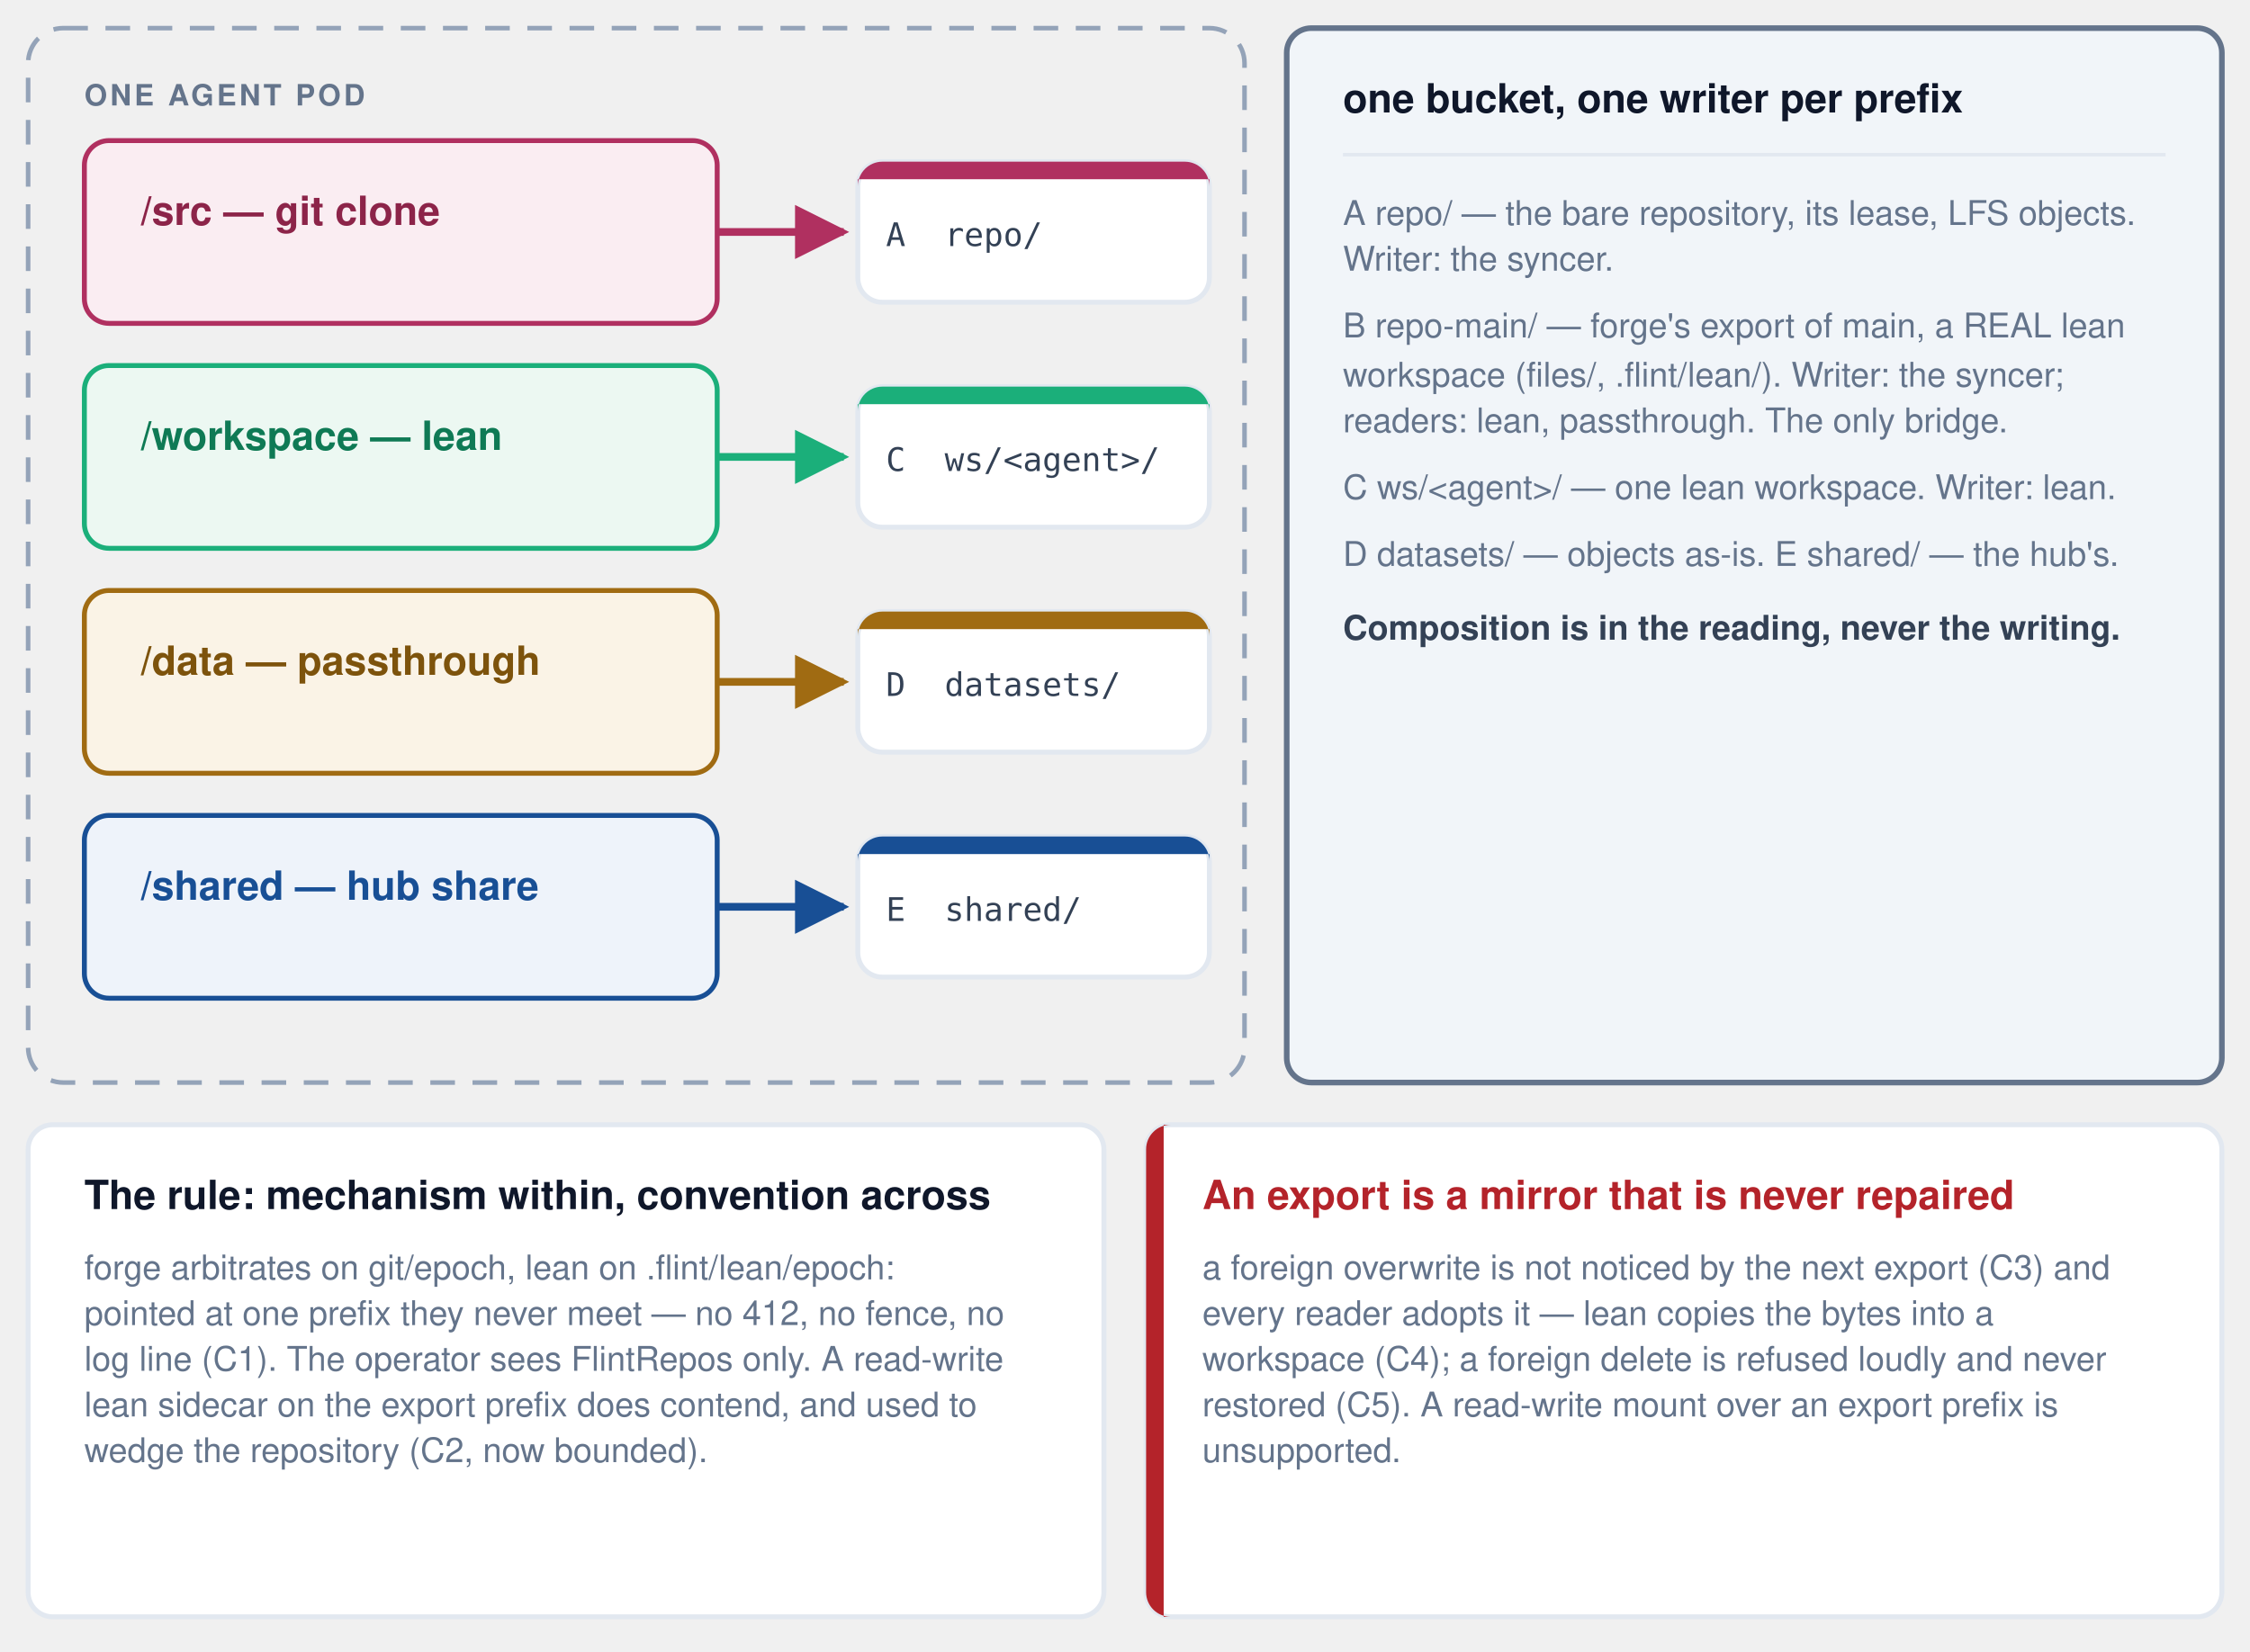
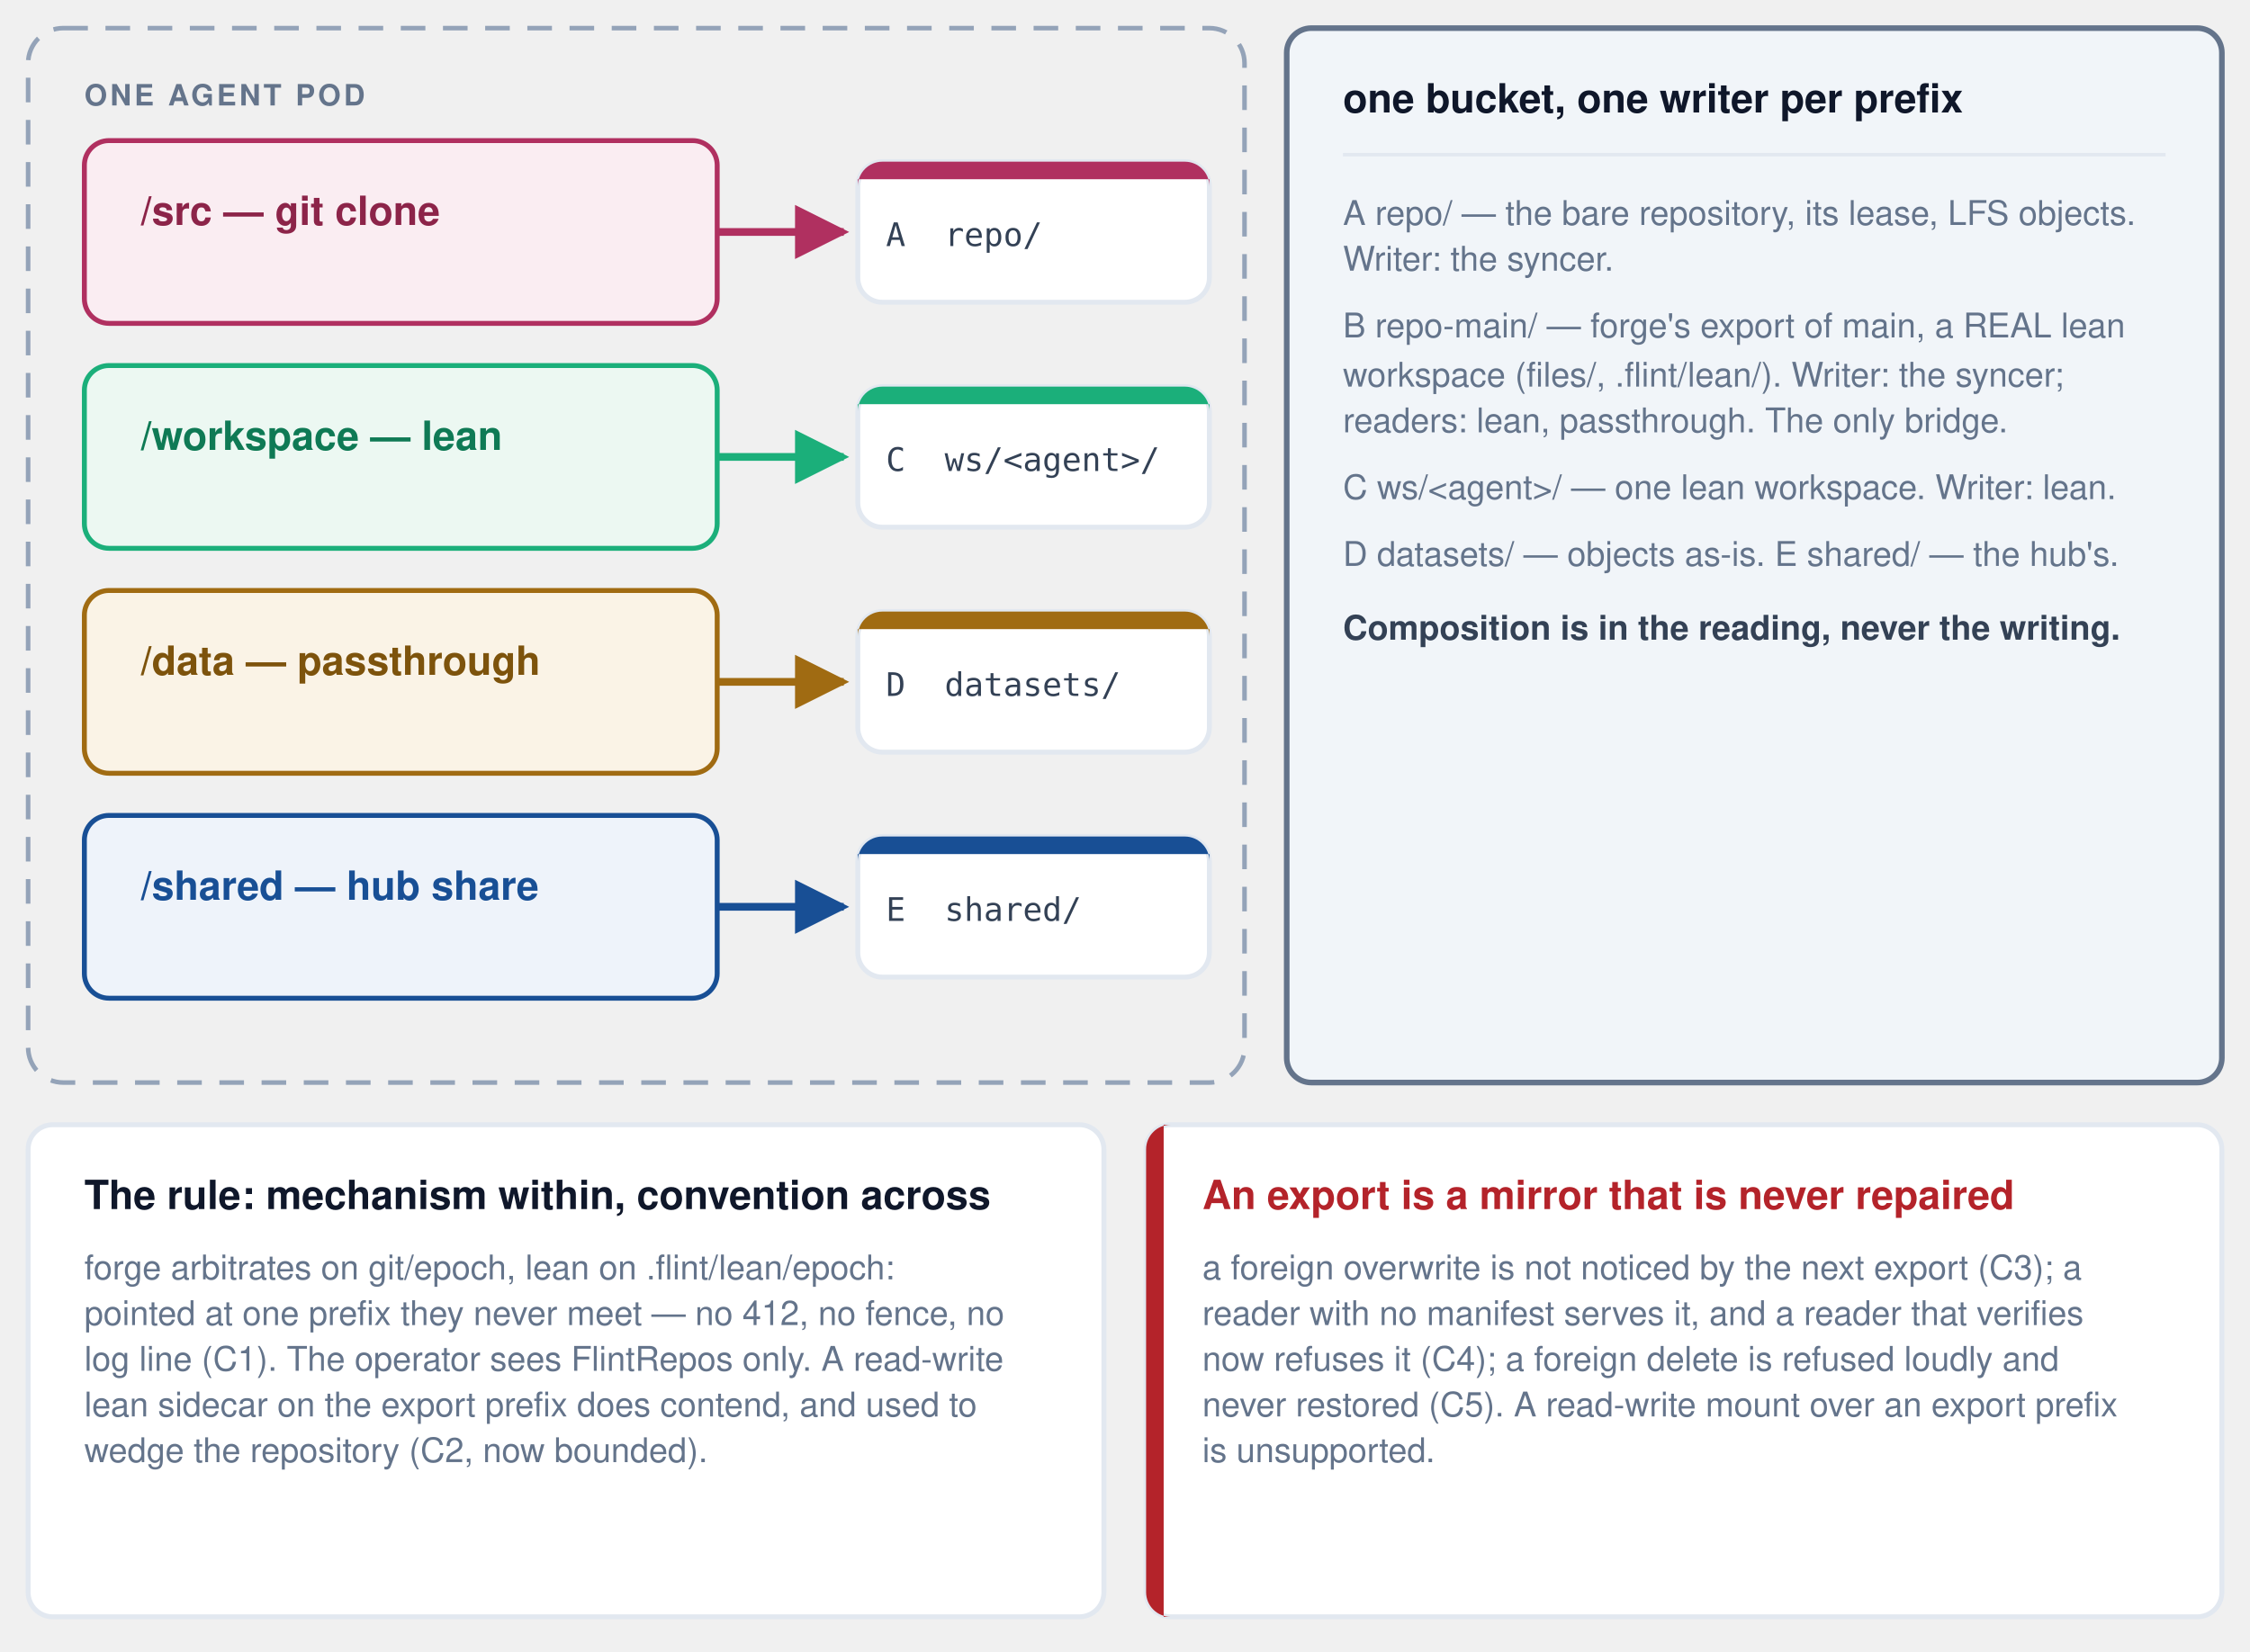
<svg xmlns="http://www.w3.org/2000/svg" viewBox="0 0 640 470" role="img" aria-label="Composition: one agent pod holds a forge clone, a lean workspace, a passthrough mount and a hub share, each in its own prefix of one bucket; forge exports main into a further prefix as a real lean workspace that readers mount. One writer per prefix is a mechanism within a product and a convention across them; an export is never repaired.">
  <style>
  text{font-family:"Helvetica Neue",Helvetica,Arial,sans-serif;fill:#0f172a}
  .t1{font-size:14.96px;font-weight:600}
  .t2{font-size:11.44px;font-weight:600}
  .t3{font-size:10.56px}
  .t3b{font-size:10.56px;font-weight:600;fill:#334155}
  .t4{font-size:9.68px;fill:#64748b}
  .t4b{font-size:9.68px;font-weight:600;fill:#334155}
  .mono{font-family:Menlo,"SF Mono",Consolas,monospace;font-size:9.24px;fill:#334155}
  .mute{fill:#64748b}
  .cap{font-size:8.36px;font-weight:600;letter-spacing:.1em;fill:#64748b}
  .num{font-size:9.68px;font-weight:600;fill:#ffffff}
  .on{font-size:11.44px;font-weight:600;fill:#ffffff}
  .onsub{font-size:9.68px;fill:#ffffff;opacity:.85}
  .c-red{fill:#b4232a}
  .c-lite{fill:#184f95} .c-lean{fill:#0f7a55} .c-pass{fill:#7d530c} .c-forge{fill:#8c2449}
  .f-lite{fill:#184f95} .f-lean{fill:#1baf7a} .f-pass{fill:#a06b12} .f-forge{fill:#b03060}
  .f-red{fill:#b4232a} .f-ink{fill:#334155}
  .b-lite{fill:#eef3fa;stroke:#184f95;stroke-width:1.4} .b-lean{fill:#ecf8f2;stroke:#1baf7a;stroke-width:1.4} .b-pass{fill:#faf3e6;stroke:#a06b12;stroke-width:1.4} .b-forge{fill:#faedf2;stroke:#b03060;stroke-width:1.4}
  .hd-lite{fill:#184f95} .hd-lean{fill:#0f7a55} .hd-pass{fill:#7d530c} .hd-forge{fill:#8c2449}
  .hd-lbl{fill:#334155}
  .l-lite{stroke:#184f95;stroke-width:2.2;fill:none} .l-lean{stroke:#1baf7a;stroke-width:2.2;fill:none} .l-pass{stroke:#a06b12;stroke-width:2.2;fill:none} .l-forge{stroke:#b03060;stroke-width:2.2;fill:none}
  .l-ctl{stroke:#94a3b8;stroke-width:1.6;fill:none}
  .l-ink{stroke:#334155;stroke-width:2.2;fill:none}
  .l-red{stroke:#b4232a;stroke-width:2.2;fill:none}
  .bx{fill:#ffffff;stroke:#e2e8f0;stroke-width:1.4}
  .panel{fill:#f8fafc;stroke:#e2e8f0;stroke-width:1.4}
  .s3{fill:#f1f5f9;stroke:#64748b;stroke-width:1.6}
  .grp{fill:none;stroke:#94a3b8;stroke-width:1.3;stroke-dasharray:7 5}
  .hair{stroke:#e2e8f0;stroke-width:1}
  .lbl{fill:#f8fafc} .rowb{fill:#fbfcfd}
  .frame{fill:none;stroke:#e2e8f0;stroke-width:1.2}
  .halo{fill:#ffffff}
  .chip{fill:#f8fafc;stroke:#e2e8f0;stroke-width:1}
  .chip-red{fill:#b4232a}
  .chip-lite{fill:#184f95} .chip-lean{fill:#0f7a55} .chip-pass{fill:#7d530c} .chip-forge{fill:#8c2449}
  .chip .cap{fill:#334155}
  /* On a filled shape. Last on purpose: a class beats a presentation
     attribute, so this must win over .t4/.cap/.mono. */
  .on,.num,.onsub{fill:#ffffff}
  .cap.on{fill:#ffffff}
</style>
  <defs>
    <marker id="a-lite" viewBox="0 0 10 10" refX="9" refY="5" markerWidth="7" markerHeight="7" orient="auto-start-reverse">
      <path d="M0,0 L10,5 L0,10 z" fill="#184f95" />
    </marker>
    <marker id="a-lean" viewBox="0 0 10 10" refX="9" refY="5" markerWidth="7" markerHeight="7" orient="auto-start-reverse">
      <path d="M0,0 L10,5 L0,10 z" fill="#1baf7a" />
    </marker>
    <marker id="a-pass" viewBox="0 0 10 10" refX="9" refY="5" markerWidth="7" markerHeight="7" orient="auto-start-reverse">
      <path d="M0,0 L10,5 L0,10 z" fill="#a06b12" />
    </marker>
    <marker id="a-forge" viewBox="0 0 10 10" refX="9" refY="5" markerWidth="7" markerHeight="7" orient="auto-start-reverse">
      <path d="M0,0 L10,5 L0,10 z" fill="#b03060" />
    </marker>
    <marker id="a-ctl" viewBox="0 0 10 10" refX="9" refY="5" markerWidth="7" markerHeight="7" orient="auto-start-reverse">
      <path d="M0,0 L10,5 L0,10 z" fill="#94a3b8" />
    </marker>
    <marker id="a-ink" viewBox="0 0 10 10" refX="9" refY="5" markerWidth="7" markerHeight="7" orient="auto-start-reverse">
      <path d="M0,0 L10,5 L0,10 z" fill="#334155" />
    </marker>
    <marker id="a-red" viewBox="0 0 10 10" refX="9" refY="5" markerWidth="7" markerHeight="7" orient="auto-start-reverse">
      <path d="M0,0 L10,5 L0,10 z" fill="#b4232a" />
    </marker>
  </defs>
  <rect x="8" y="8" width="346" height="300" rx="10" class="grp" />
  <text class="cap" x="24" y="30">ONE AGENT POD</text>
  <rect x="24" y="40" width="180" height="52" rx="7" class="b-forge" />
  <text class="t2 c-forge" x="40" y="64">/src — git clone</text>
  <line class="l-forge" x1="204" y1="66" x2="240" y2="66" marker-end="url(#a-forge)" />
  <rect x="244" y="46" width="100" height="40" rx="7" class="bx" />
  <path class="f-forge" d="M251,46 H337 A7,7 0 0 1 344,53 V51 H244 V53 A7,7 0 0 1 251,46 Z" />
  <text class="mono" x="252" y="70" xml:space="preserve">A  repo/</text>
  <rect x="24" y="104" width="180" height="52" rx="7" class="b-lean" />
  <text class="t2 c-lean" x="40" y="128">/workspace — lean</text>
  <line class="l-lean" x1="204" y1="130" x2="240" y2="130" marker-end="url(#a-lean)" />
  <rect x="244" y="110" width="100" height="40" rx="7" class="bx" />
  <path class="f-lean" d="M251,110 H337 A7,7 0 0 1 344,117 V115 H244 V117 A7,7 0 0 1 251,110 Z" />
  <text class="mono" x="252" y="134" xml:space="preserve">C  ws/&lt;agent&gt;/</text>
  <rect x="24" y="168" width="180" height="52" rx="7" class="b-pass" />
  <text class="t2 c-pass" x="40" y="192">/data — passthrough</text>
  <line class="l-pass" x1="204" y1="194" x2="240" y2="194" marker-end="url(#a-pass)" />
  <rect x="244" y="174" width="100" height="40" rx="7" class="bx" />
  <path class="f-pass" d="M251,174 H337 A7,7 0 0 1 344,181 V179 H244 V181 A7,7 0 0 1 251,174 Z" />
  <text class="mono" x="252" y="198" xml:space="preserve">D  datasets/</text>
  <rect x="24" y="232" width="180" height="52" rx="7" class="b-lite" />
  <text class="t2 c-lite" x="40" y="256">/shared — hub share</text>
  <line class="l-lite" x1="204" y1="258" x2="240" y2="258" marker-end="url(#a-lite)" />
  <rect x="244" y="238" width="100" height="40" rx="7" class="bx" />
  <path class="f-lite" d="M251,238 H337 A7,7 0 0 1 344,245 V243 H244 V245 A7,7 0 0 1 251,238 Z" />
  <text class="mono" x="252" y="262" xml:space="preserve">E  shared/</text>
  <rect x="366" y="8" width="266" height="300" rx="7" class="s3" />
  <text class="t2" x="382" y="32">one bucket, one writer per prefix</text>
  <line class="hair" x1="382" y1="44" x2="616" y2="44" />
  <text class="t4" x="382" y="64">A repo/ — the bare repository, its lease, LFS objects.</text>
  <text class="t4" x="382" y="77">Writer: the syncer.</text>
  <text class="t4" x="382" y="96">B repo-main/ — forge's export of main, a REAL lean</text>
  <text class="t4" x="382" y="110">workspace (files/, .flint/lean/). Writer: the syncer;</text>
  <text class="t4" x="382" y="123">readers: lean, passthrough. The only bridge.</text>
  <text class="t4" x="382" y="142">C ws/&lt;agent&gt;/ — one lean workspace. Writer: lean.</text>
  <text class="t4" x="382" y="161">D datasets/ — objects as-is. E shared/ — the hub's.</text>
  <text class="t4b" x="382" y="182">Composition is in the reading, never the writing.</text>
  <rect x="8" y="320" width="306" height="140" rx="7" class="bx" />
  <text class="t2" x="24" y="344">The rule: mechanism within, convention across</text>
  <text class="t4" x="24" y="364">forge arbitrates on git/epoch, lean on .flint/lean/epoch:</text>
  <text class="t4" x="24" y="377">pointed at one prefix they never meet — no 412, no fence, no</text>
  <text class="t4" x="24" y="390">log line (C1). The operator sees FlintRepos only. A read-write</text>
  <text class="t4" x="24" y="403">lean sidecar on the export prefix does contend, and used to</text>
  <text class="t4" x="24" y="416">wedge the repository (C2, now bounded).</text>
  <rect x="326" y="320" width="306" height="140" rx="7" class="bx" />
  <path class="f-red" d="M326,327 A7,7 0 0 1 333,320 H331 V460 H333 A7,7 0 0 1 326,453 Z" />
  <text class="t2 c-red" x="342" y="344">An export is a mirror that is never repaired</text>
-   <text class="t4" x="342" y="364">a foreign overwrite is not noticed by the next export (C3) and</text>
-   <text class="t4" x="342" y="377">every reader adopts it — lean copies the bytes into a</text>
-   <text class="t4" x="342" y="390">workspace (C4); a foreign delete is refused loudly and never</text>
-   <text class="t4" x="342" y="403">restored (C5). A read-write mount over an export prefix is</text>
-   <text class="t4" x="342" y="416">unsupported.</text>
+   <text class="t4" x="342" y="364">a foreign overwrite is not noticed by the next export (C3); a</text>
+   <text class="t4" x="342" y="377">reader with no manifest serves it, and a reader that verifies</text>
+   <text class="t4" x="342" y="390">now refuses it (C4); a foreign delete is refused loudly and</text>
+   <text class="t4" x="342" y="403">never restored (C5). A read-write mount over an export prefix</text>
+   <text class="t4" x="342" y="416">is unsupported.</text>
</svg>
